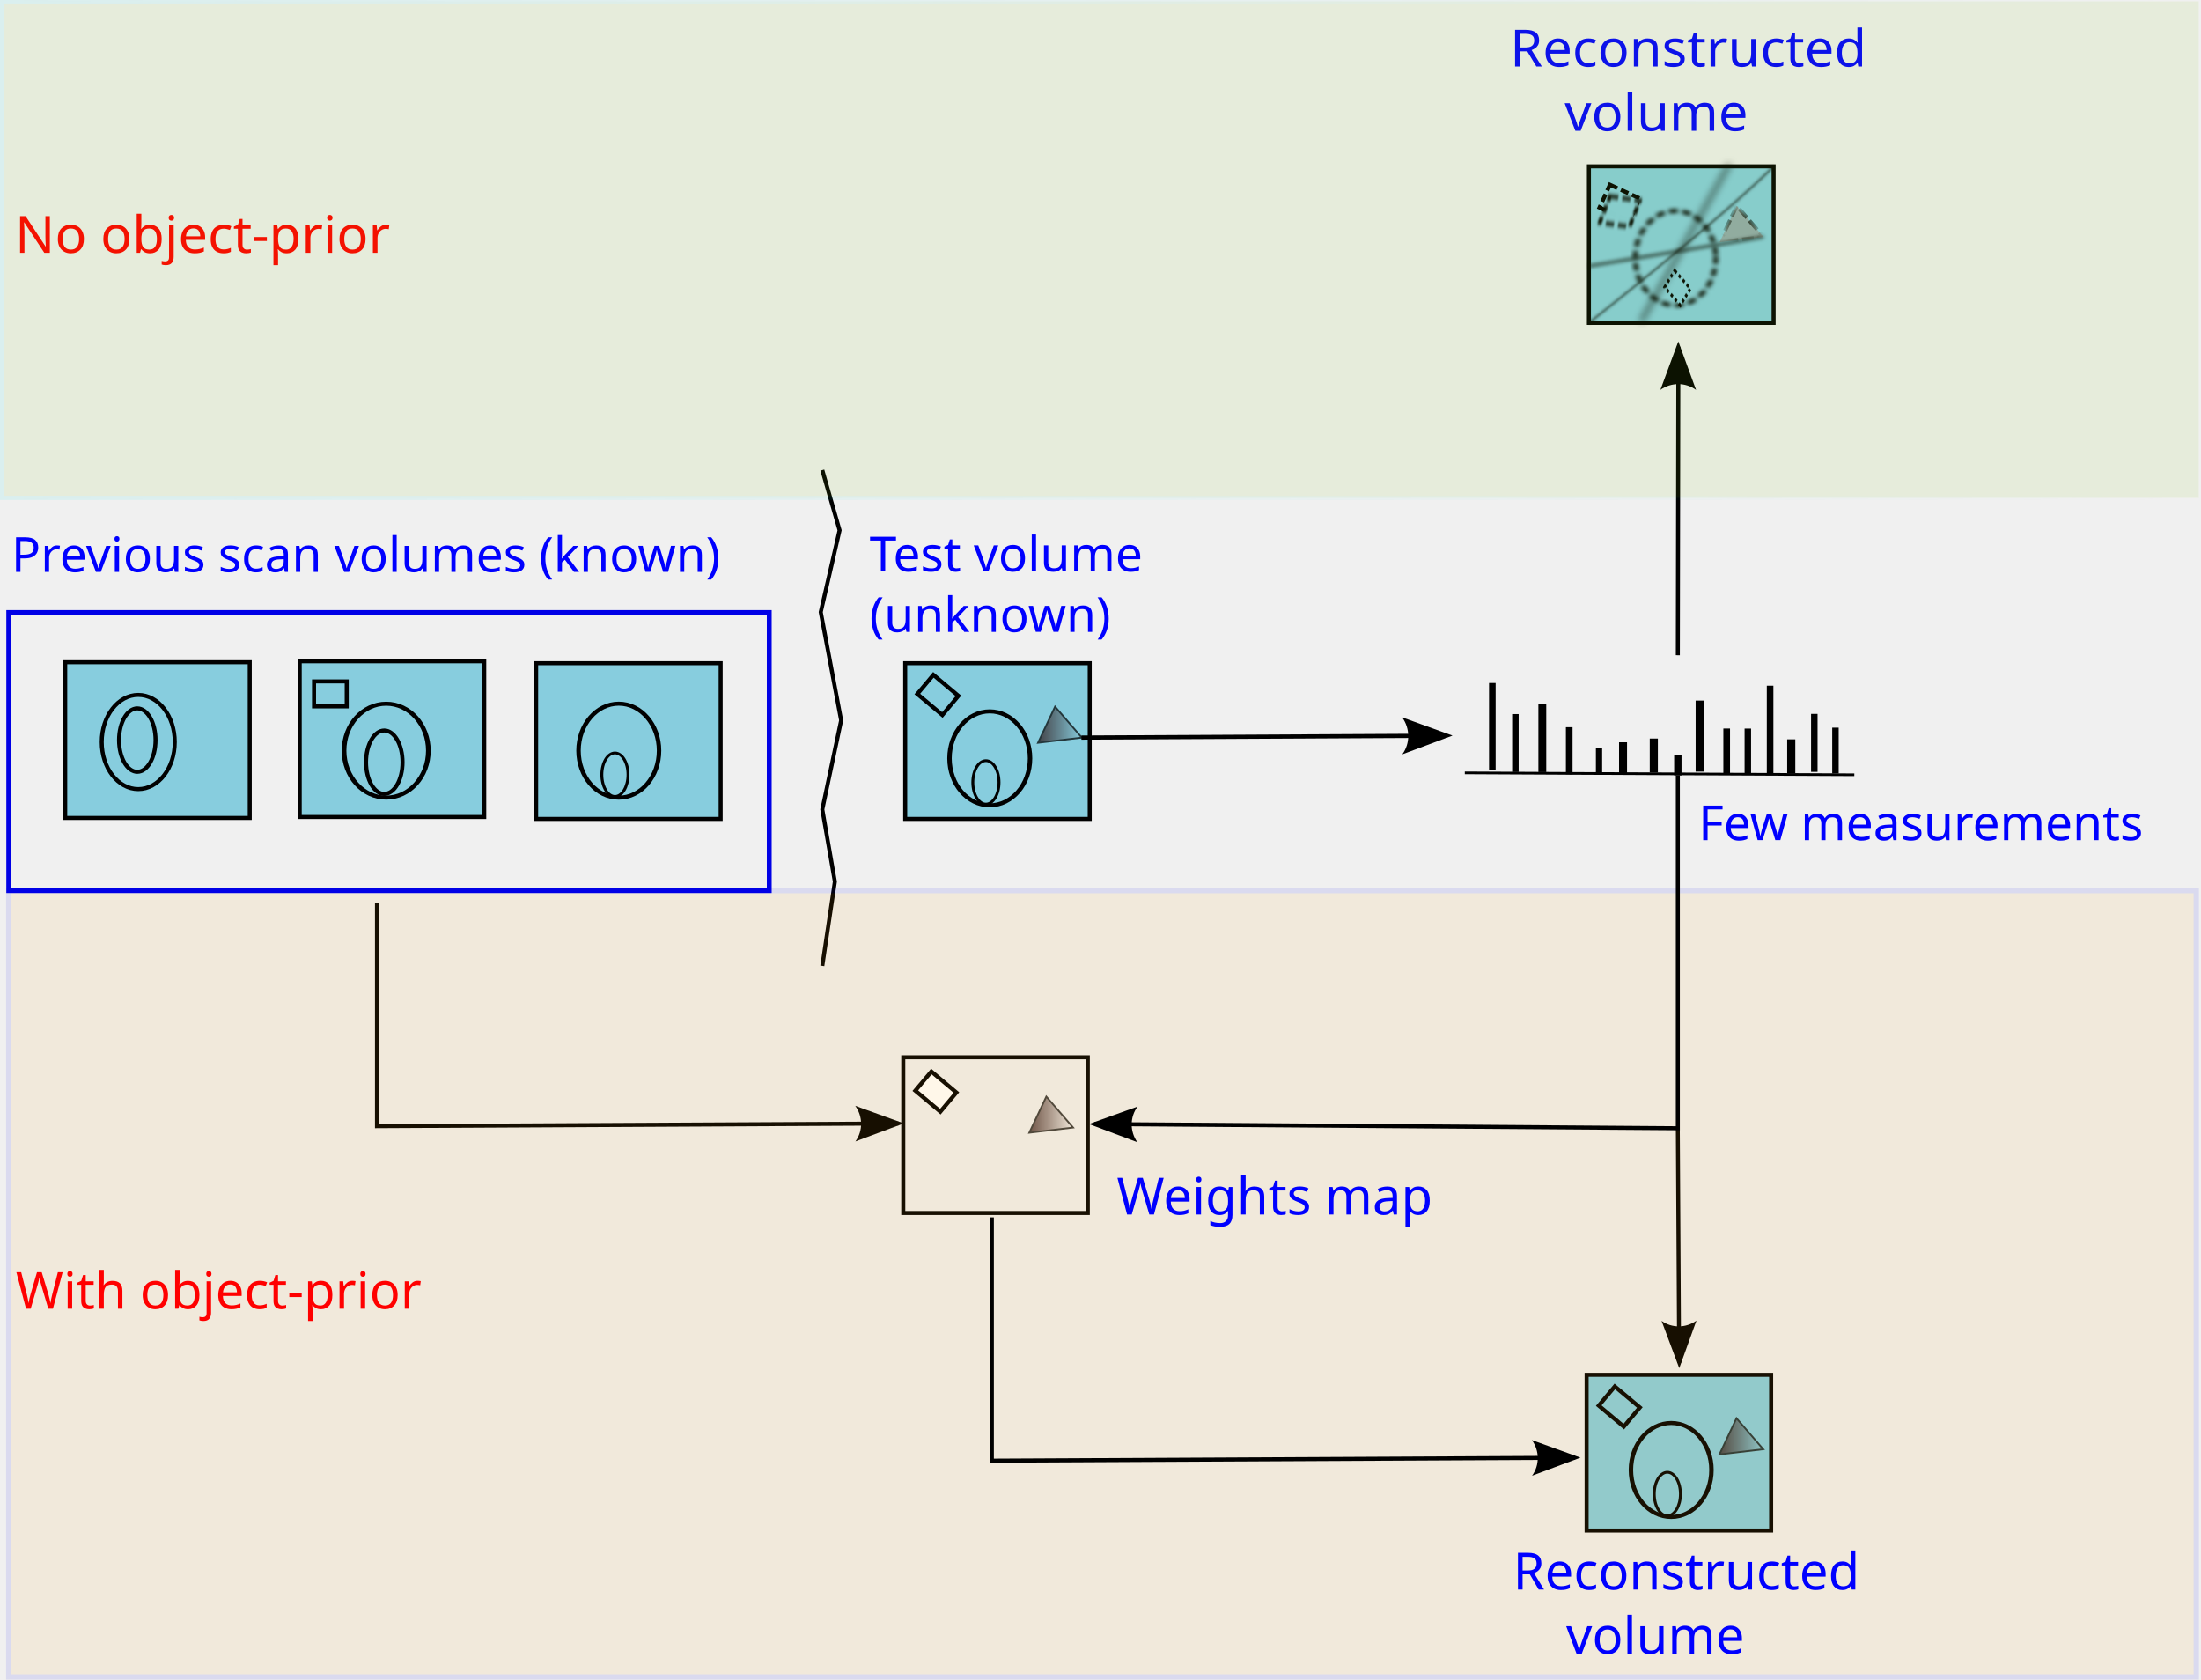
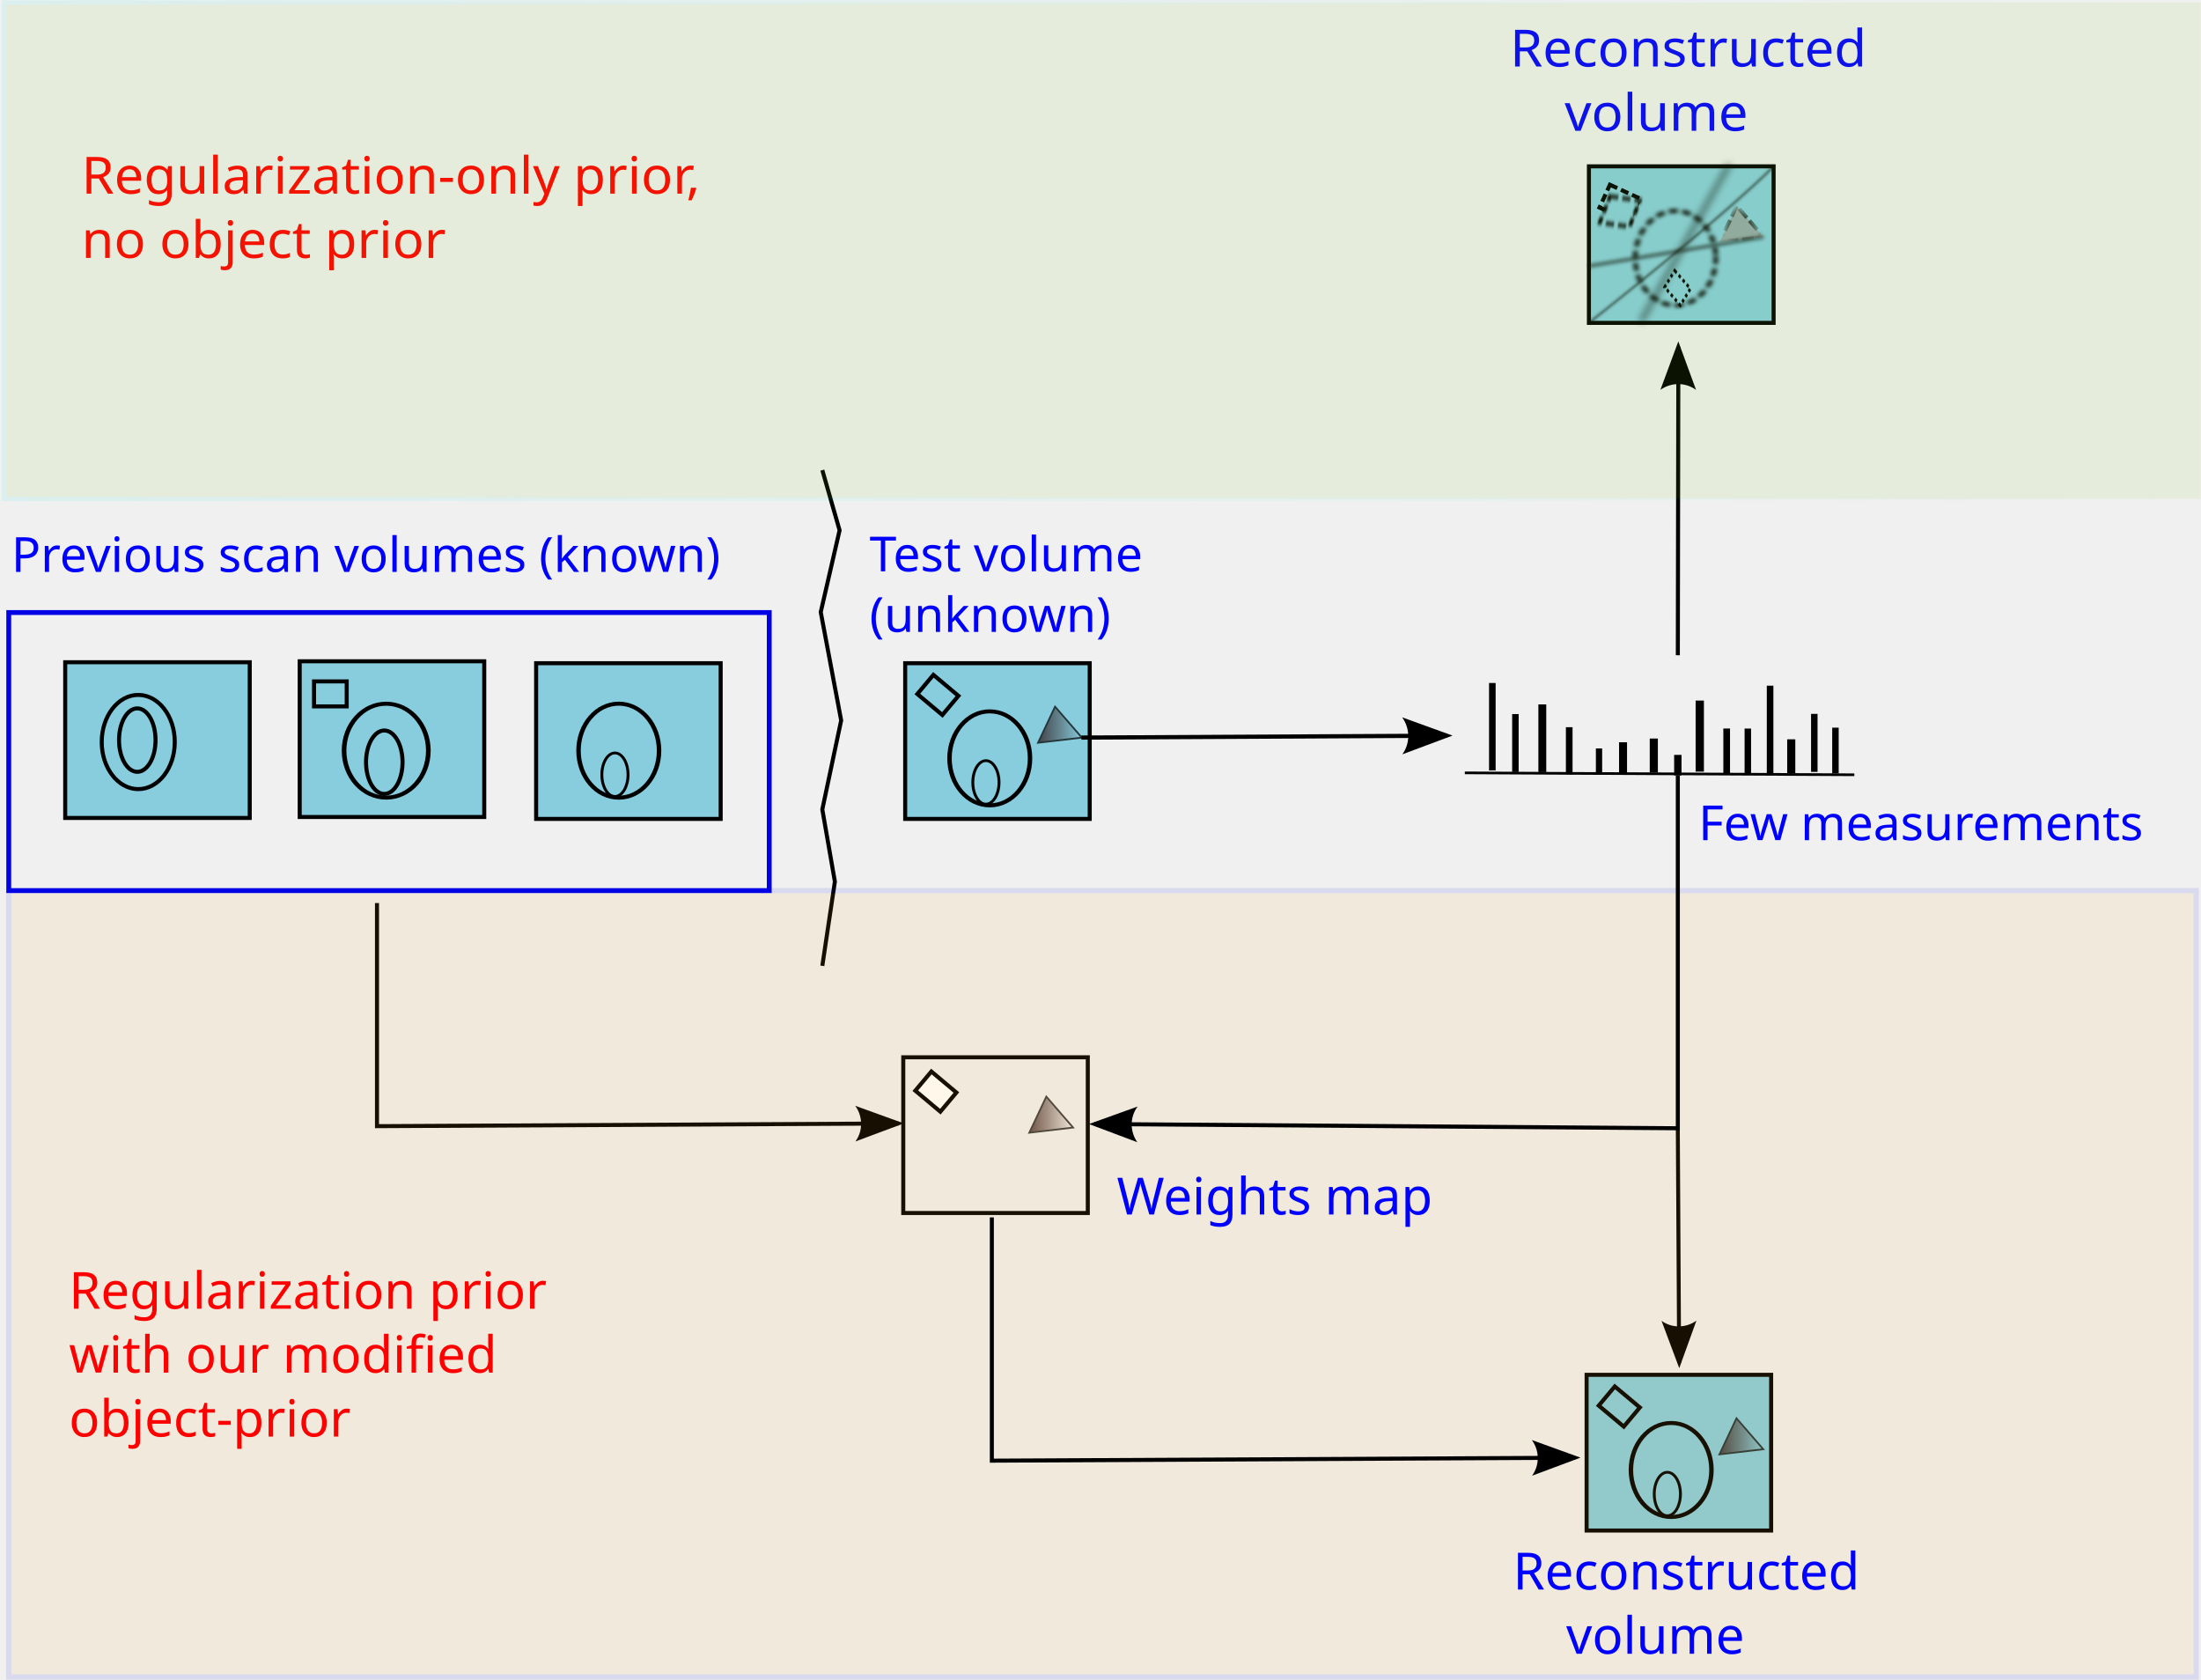
<svg xmlns="http://www.w3.org/2000/svg" xmlns:ns1="http://www.openswatchbook.org/uri/2009/osb" xmlns:xlink="http://www.w3.org/1999/xlink" width="1635.803" height="1248.169" id="svg2" version="1.1">
  <defs id="defs4">
    <linearGradient id="linearGradient2675">
      <stop style="stop-color:#00e6e6;stop-opacity:1;" offset="0" id="stop2671" />
      <stop style="stop-color:#00e6e6;stop-opacity:0;" offset="1" id="stop2673" />
    </linearGradient>
    <marker orient="auto" refY="0" refX="0" id="marker1698" style="overflow:visible">
      <path id="path1438" d="M 0,0 5,-5 -12.5,0 5,5 Z" style="fill:#000000;fill-opacity:1;fill-rule:evenodd;stroke:#000000;stroke-width:1pt;stroke-opacity:1" transform="matrix(-0.8,0,0,-0.8,-10,0)" />
    </marker>
    <linearGradient id="linearGradient5556">
      <stop style="stop-color:#000000;stop-opacity:1;" offset="0" id="stop5558" />
      <stop style="stop-color:#000000;stop-opacity:0;" offset="1" id="stop5560" />
    </linearGradient>
    <linearGradient id="linearGradient3961">
      <stop style="stop-color:#290c0c;stop-opacity:1;" offset="0" id="stop3963" />
      <stop style="stop-color:#290c0c;stop-opacity:0;" offset="1" id="stop3965" />
    </linearGradient>
    <linearGradient id="linearGradient5405" ns1:paint="solid">
      <stop style="stop-color:#5fa9a5;stop-opacity:1;" offset="0" id="stop5407" />
    </linearGradient>
    <linearGradient id="linearGradient5381" ns1:paint="solid">
      <stop style="stop-color:#fda807;stop-opacity:1;" offset="0" id="stop5383" />
    </linearGradient>
    <linearGradient id="linearGradient6031" ns1:paint="solid">
      <stop style="stop-color:#ffffff;stop-opacity:1;" offset="0" id="stop6033" />
    </linearGradient>
    <marker orient="auto" refY="0" refX="0" id="Arrow2Send" style="overflow:visible">
      <path id="path4406" style="fill-rule:evenodd;stroke-width:0.625;stroke-linejoin:round" d="M 8.719,4.034 -2.207,0.016 8.719,-4.002 c -1.745,2.372 -1.735,5.617 -6e-7,8.035 z" transform="matrix(-0.3,0,0,-0.3,0.69,0)" />
    </marker>
    <marker orient="auto" refY="0" refX="0" id="Arrow2Mend" style="overflow:visible">
      <path id="path4400" style="fill-rule:evenodd;stroke-width:0.625;stroke-linejoin:round" d="M 8.719,4.034 -2.207,0.016 8.719,-4.002 c -1.745,2.372 -1.735,5.617 -6e-7,8.035 z" transform="scale(-0.6)" />
    </marker>
    <marker orient="auto" refY="0" refX="0" id="Arrow1Lend" style="overflow:visible">
      <path id="path4435" d="M 0,0 5,-5 -12.5,0 5,5 Z" style="fill-rule:evenodd;stroke:#000000;stroke-width:1pt" transform="matrix(-0.8,0,0,-0.8,-10,0)" />
    </marker>
    <marker orient="auto" refY="0" refX="0" id="Arrow2Lend" style="overflow:visible">
      <path id="path4453" style="fill-rule:evenodd;stroke-width:0.625;stroke-linejoin:round" d="M 8.719,4.034 -2.207,0.016 8.719,-4.002 c -1.745,2.372 -1.735,5.617 -6e-7,8.035 z" transform="matrix(-1.1,0,0,-1.1,-1.1,0)" />
    </marker>
    <marker orient="auto" refY="0" refX="0" id="Arrow2Lend-2" style="overflow:visible">
      <path id="path4453-8" style="fill-rule:evenodd;stroke-width:0.625;stroke-linejoin:round" d="M 8.719,4.034 -2.207,0.016 8.719,-4.002 c -1.745,2.372 -1.735,5.617 -6e-7,8.035 z" transform="matrix(-1.1,0,0,-1.1,-1.1,0)" />
    </marker>
    <marker orient="auto" refY="0" refX="0" id="Arrow2Lend-2-1" style="overflow:visible">
      <path id="path4453-8-0" style="fill-rule:evenodd;stroke-width:0.625;stroke-linejoin:round" d="M 8.719,4.034 -2.207,0.016 8.719,-4.002 c -1.745,2.372 -1.735,5.617 -6e-7,8.035 z" transform="matrix(-1.1,0,0,-1.1,-1.1,0)" />
    </marker>
    <marker orient="auto" refY="0" refX="0" id="Arrow2Lend-3" style="overflow:visible">
      <path id="path4453-2" style="fill-rule:evenodd;stroke-width:0.625;stroke-linejoin:round" d="M 8.719,4.034 -2.207,0.016 8.719,-4.002 c -1.745,2.372 -1.735,5.617 -6e-7,8.035 z" transform="matrix(-1.1,0,0,-1.1,-1.1,0)" />
    </marker>
    <marker orient="auto" refY="0" refX="0" id="Arrow2Lend-3-6" style="overflow:visible">
      <path id="path4453-2-1" style="fill-rule:evenodd;stroke-width:0.625;stroke-linejoin:round" d="M 8.719,4.034 -2.207,0.016 8.719,-4.002 c -1.745,2.372 -1.735,5.617 -6e-7,8.035 z" transform="matrix(-1.1,0,0,-1.1,-1.1,0)" />
    </marker>
    <marker orient="auto" refY="0" refX="0" id="Arrow2Lend-0" style="overflow:visible">
      <path id="path4453-6" style="fill-rule:evenodd;stroke-width:0.625;stroke-linejoin:round" d="M 8.719,4.034 -2.207,0.016 8.719,-4.002 c -1.745,2.372 -1.735,5.617 -6e-7,8.035 z" transform="matrix(-1.1,0,0,-1.1,-1.1,0)" />
    </marker>
    <filter id="filter3195" x="-0.25" width="1.5" y="-0.25" height="1.5" style="color-interpolation-filters:sRGB">
      <feColorMatrix id="feColorMatrix3197" values="1 0 0 0 0 0 1 0 0 0 0 0 1 0 0 0 0 0 1 0 " result="result7" />
      <feGaussianBlur id="feGaussianBlur3199" result="result6" stdDeviation="5" />
      <feComposite id="feComposite3201" in2="result7" operator="atop" in="result6" result="result91" />
      <feComposite id="feComposite3203" in2="result91" operator="in" result="fbSourceGraphic" />
      <feColorMatrix result="fbSourceGraphicAlpha" in="fbSourceGraphic" values="0 0 0 -1 0 0 0 0 -1 0 0 0 0 -1 0 0 0 0 1 0" id="feColorMatrix3205" />
      <feColorMatrix id="feColorMatrix3207" values="1 0 0 0 0 0 1 0 0 0 0 0 1 0 0 0 0 0 1 0 " result="result7" in="fbSourceGraphic" />
      <feGaussianBlur id="feGaussianBlur3209" result="result6" stdDeviation="5" />
      <feComposite id="feComposite3211" in2="result7" operator="atop" in="result6" result="result91" />
      <feComposite id="feComposite3213" in2="result91" operator="in" result="fbSourceGraphic" />
      <feColorMatrix result="fbSourceGraphicAlpha" in="fbSourceGraphic" values="0 0 0 -1 0 0 0 0 -1 0 0 0 0 -1 0 0 0 0 1 0" id="feColorMatrix3279" />
      <feGaussianBlur id="feGaussianBlur3281" stdDeviation="5" result="result1" in="fbSourceGraphic" />
      <feTurbulence id="feTurbulence3283" numOctaves="1" seed="0" type="fractalNoise" baseFrequency="0.1" result="result2" />
      <feDisplacementMap id="feDisplacementMap3285" in2="result2" scale="5" yChannelSelector="G" xChannelSelector="R" result="result3" in="result1" />
      <feComposite id="feComposite3287" in2="result3" operator="atop" />
    </filter>
    <linearGradient xlink:href="#linearGradient5381" id="linearGradient5385" x1="14.22" y1="612.27" x2="1472.534" y2="612.27" gradientUnits="userSpaceOnUse" gradientTransform="matrix(1.117456,0,0,1.201569,-1.183767,-104.2926)" />
    <linearGradient xlink:href="#linearGradient3961" id="linearGradient3971" x1="690.929" y1="213.076" x2="724.786" y2="213.076" gradientUnits="userSpaceOnUse" />
    <linearGradient xlink:href="#linearGradient3961-1" id="linearGradient3971-8" x1="690.929" y1="213.076" x2="724.786" y2="213.076" gradientUnits="userSpaceOnUse" />
    <linearGradient id="linearGradient3961-1">
      <stop style="stop-color:#290c0c;stop-opacity:1;" offset="0" id="stop3963-0" />
      <stop style="stop-color:#290c0c;stop-opacity:0;" offset="1" id="stop3965-7" />
    </linearGradient>
    <linearGradient gradientTransform="translate(-5.065489,-3.077751)" y2="213.076" x2="724.786" y1="213.076" x1="690.929" gradientUnits="userSpaceOnUse" id="linearGradient5461" xlink:href="#linearGradient3961-1" />
    <linearGradient xlink:href="#linearGradient3961-0" id="linearGradient3971-1" x1="690.929" y1="213.076" x2="724.786" y2="213.076" gradientUnits="userSpaceOnUse" />
    <linearGradient id="linearGradient3961-0">
      <stop style="stop-color:#290c0c;stop-opacity:1;" offset="0" id="stop3963-2" />
      <stop style="stop-color:#290c0c;stop-opacity:0;" offset="1" id="stop3965-5" />
    </linearGradient>
    <linearGradient xlink:href="#linearGradient3961" id="linearGradient5564" gradientUnits="userSpaceOnUse" x1="690.929" y1="213.076" x2="724.786" y2="213.076" />
    <radialGradient xlink:href="#linearGradient5556" id="radialGradient3233" gradientUnits="userSpaceOnUse" gradientTransform="matrix(1,0,0,0.8388372,0,-25.09556)" cx="784.806" cy="-155.716" fx="784.806" fy="-155.716" r="17.728" />
    <filter style="color-interpolation-filters:sRGB" id="filter1177" x="-0.096" width="1.193" y="-0.128" height="1.256">
      <feGaussianBlur stdDeviation="1.232" id="feGaussianBlur1179" />
    </filter>
    <filter style="color-interpolation-filters:sRGB" id="filter1319" x="-0.068" width="1.137" y="-0.053" height="1.106">
      <feGaussianBlur stdDeviation="1.546" id="feGaussianBlur1321" />
    </filter>
    <filter style="color-interpolation-filters:sRGB" id="filter1380" x="-0.043" width="1.085" y="-0.032" height="1.063">
      <feGaussianBlur stdDeviation="0.357" id="feGaussianBlur1382" />
    </filter>
    <filter style="color-interpolation-filters:sRGB" id="filter1384" x="-0.022" width="1.044" y="-0.026" height="1.052">
      <feGaussianBlur stdDeviation="1.268" id="feGaussianBlur1386" />
    </filter>
    <filter style="color-interpolation-filters:sRGB" id="filter1425" x="-0.1" width="1.2" y="-0.056" height="1.112">
      <feGaussianBlur stdDeviation="2.743" id="feGaussianBlur1427" />
    </filter>
    <filter style="color-interpolation-filters:sRGB" id="filter1431" x="-0.028" width="1.056" y="-0.168" height="1.337">
      <feGaussianBlur stdDeviation="1.512" id="feGaussianBlur1433" />
    </filter>
    <marker orient="auto" refY="0" refX="0" id="Arrow2Lend-0-3" style="overflow:visible">
      <path id="path4453-6-5" style="fill-rule:evenodd;stroke-width:0.625;stroke-linejoin:round" d="M 8.719,4.034 -2.207,0.016 8.719,-4.002 c -1.745,2.372 -1.735,5.617 -6e-7,8.035 z" transform="matrix(-1.1,0,0,-1.1,-1.1,0)" />
    </marker>
    <marker orient="auto" refY="0" refX="0" id="Arrow2Lend-0-7" style="overflow:visible">
      <path id="path4453-6-0" style="fill-rule:evenodd;stroke-width:0.625;stroke-linejoin:round" d="M 8.719,4.034 -2.207,0.016 8.719,-4.002 c -1.745,2.372 -1.735,5.617 -6e-7,8.035 z" transform="matrix(-1.1,0,0,-1.1,-1.1,0)" />
    </marker>
    <marker orient="auto" refY="0" refX="0" id="Arrow2Lend-0-36" style="overflow:visible">
      <path id="path4453-6-06" style="fill-rule:evenodd;stroke-width:0.625;stroke-linejoin:round" d="M 8.719,4.034 -2.207,0.016 8.719,-4.002 c -1.745,2.372 -1.735,5.617 -6e-7,8.035 z" transform="matrix(-1.1,0,0,-1.1,-1.1,0)" />
    </marker>
    <marker orient="auto" refY="0" refX="0" id="Arrow2Lend-0-7-1" style="overflow:visible">
      <path id="path4453-6-0-8" style="fill-rule:evenodd;stroke-width:0.625;stroke-linejoin:round" d="M 8.719,4.034 -2.207,0.016 8.719,-4.002 c -1.745,2.372 -1.735,5.617 -6e-7,8.035 z" transform="matrix(-1.1,0,0,-1.1,-1.1,0)" />
    </marker>
    <marker orient="auto" refY="0" refX="0" id="Arrow2Lend-3-9" style="overflow:visible">
      <path id="path4453-2-2" style="fill-rule:evenodd;stroke-width:0.625;stroke-linejoin:round" d="M 8.719,4.034 -2.207,0.016 8.719,-4.002 c -1.745,2.372 -1.735,5.617 -6e-7,8.035 z" transform="matrix(-1.1,0,0,-1.1,-1.1,0)" />
    </marker>
    <marker orient="auto" refY="0" refX="0" id="Arrow2Lend-0-2" style="overflow:visible">
      <path id="path4453-6-3" style="fill-rule:evenodd;stroke-width:0.625;stroke-linejoin:round" d="M 8.719,4.034 -2.207,0.016 8.719,-4.002 c -1.745,2.372 -1.735,5.617 -6e-7,8.035 z" transform="matrix(-1.1,0,0,-1.1,-1.1,0)" />
    </marker>
-     <linearGradient xlink:href="#linearGradient2675" id="linearGradient2677" x1="16.172" y1="-136.549" x2="1645.915" y2="-136.549" gradientUnits="userSpaceOnUse" gradientTransform="matrix(1.003723,0,0,0.9999843,-6.242994,-0.5641514)" />
+     <linearGradient xlink:href="#linearGradient2675" id="linearGradient2677" x1="16.172" y1="-136.549" x2="1645.915" y2="-136.549" gradientUnits="userSpaceOnUse" gradientTransform="matrix(1.003723,0,0,0.9999843,-4.713517,0.2163887)" />
  </defs>
  <g id="layer1" transform="translate(-10.11116,322.6198)">
    <rect style="opacity:0.996;fill:#87cdde;fill-opacity:1;stroke:#000000;stroke-width:3;stroke-miterlimit:4;stroke-dasharray:none;stroke-opacity:1" id="rect2985" width="137.143" height="115.714" x="58.571" y="169.505" />
    <ellipse style="opacity:0.996;fill:#87cdde;fill-opacity:1;stroke:#000000;stroke-width:3;stroke-miterlimit:4;stroke-dasharray:none;stroke-opacity:1" id="path2993" transform="translate(0,5.714286)" cx="112.857" cy="223.076" rx="27.143" ry="35" />
    <ellipse style="opacity:0.996;fill:#87cdde;fill-opacity:1;stroke:#000000;stroke-width:3;stroke-miterlimit:4;stroke-dasharray:none;stroke-opacity:1" id="path2997" transform="translate(0,4.285714)" cx="112.143" cy="223.076" rx="13.571" ry="23.571" />
    <rect style="opacity:0.996;fill:#87cdde;fill-opacity:1;stroke:#000000;stroke-width:3;stroke-miterlimit:4;stroke-dasharray:none;stroke-opacity:1" id="rect2985-3" width="137.143" height="115.714" x="232.857" y="168.791" />
    <g id="g3378" transform="translate(1.428571,7.142857)">
      <ellipse id="path2993-7" style="opacity:0.996;fill:#87cdde;fill-opacity:1;stroke:#000000;stroke-width:3;stroke-miterlimit:4;stroke-dasharray:none;stroke-opacity:1" transform="matrix(1.153887,0,0,0.996892,165.4899,5.693335)" cx="112.857" cy="223.076" rx="27.143" ry="35" />
      <ellipse id="path2997-5" style="opacity:0.996;fill:#87cdde;fill-opacity:1;stroke:#000000;stroke-width:3;stroke-miterlimit:4;stroke-dasharray:none;stroke-opacity:1" transform="translate(182.1429,13.57143)" cx="112.143" cy="223.076" rx="13.571" ry="23.571" />
    </g>
    <rect style="opacity:0.996;fill:#87cdde;fill-opacity:1;stroke:#000000;stroke-width:3;stroke-miterlimit:4;stroke-dasharray:none;stroke-opacity:1" id="rect2985-3-3" width="137.143" height="115.714" x="408.571" y="170.219" />
    <g id="g3321">
      <ellipse id="path2993-7-5" style="opacity:0.996;fill:#87cdde;fill-opacity:1;stroke:#000000;stroke-width:3;stroke-miterlimit:4;stroke-dasharray:none;stroke-opacity:1" transform="matrix(1.102559,0,0,0.9979031,345.5683,12.61062)" cx="112.857" cy="223.076" rx="27.143" ry="35" />
      <ellipse id="path2997-5-6" style="opacity:0.996;fill:#87cdde;fill-opacity:1;stroke:#000000;stroke-width:3;stroke-miterlimit:4;stroke-dasharray:none;stroke-opacity:1" transform="matrix(0.7172276,0,0,0.6856765,386.7109,100.1182)" cx="112.143" cy="223.076" rx="13.571" ry="23.571" />
    </g>
    <g id="g3394" transform="translate(80,1.428571)">
      <g id="g5498" transform="translate(10,1.428571)">
        <rect style="opacity:0.996;fill:#87cdde;fill-opacity:1;stroke:#000000;stroke-width:3;stroke-miterlimit:4;stroke-dasharray:none;stroke-opacity:1" id="rect2985-3-3-2" width="137.143" height="115.714" x="592.857" y="167.362" />
        <rect transform="rotate(39.98666)" style="opacity:0.996;fill:#87cdde;fill-opacity:1;stroke:#000000;stroke-width:3;stroke-miterlimit:4;stroke-dasharray:none;stroke-opacity:1" id="rect3071-2" width="24.286" height="18.571" x="583.404" y="-259.575" />
        <path style="opacity:0.734;fill:url(#linearGradient5564);fill-opacity:1;stroke:#000000;stroke-width:1.303px;stroke-linecap:butt;stroke-linejoin:miter;stroke-opacity:1" d="m 704.24,199.657 -12.66,26.839 32.554,-3.834 z" id="path3220" />
        <g transform="translate(185.7143,2.857142)" id="g3321-6">
          <ellipse id="path2993-7-5-2" style="opacity:0.996;fill:#87cdde;fill-opacity:1;stroke:#000000;stroke-width:3;stroke-miterlimit:4;stroke-dasharray:none;stroke-opacity:1" transform="matrix(1.102559,0,0,0.9979031,345.5683,12.61062)" cx="112.857" cy="223.076" rx="27.143" ry="35" />
          <ellipse id="path2997-5-6-61" style="opacity:0.996;fill:#87cdde;fill-opacity:1;stroke:#000000;stroke-width:3;stroke-miterlimit:4;stroke-dasharray:none;stroke-opacity:1" transform="matrix(0.7172276,0,0,0.6856765,386.7109,100.1182)" cx="112.143" cy="223.076" rx="13.571" ry="23.571" />
        </g>
      </g>
      <rect y="-38.088" x="780.267" height="18.571" width="24.286" id="rect3071-2-67" style="opacity:0.996;fill:#ffffff;fill-opacity:1;stroke:#000000;stroke-width:3;stroke-miterlimit:4;stroke-dasharray:none;stroke-opacity:1" transform="rotate(39.98666)" />
      <g transform="translate(516.4393,530.2486)" id="g5498-1">
        <rect style="opacity:0.996;fill:#87cdde;fill-opacity:1;stroke:#000000;stroke-width:3;stroke-miterlimit:4;stroke-dasharray:none;stroke-opacity:1" id="rect2985-3-3-2-9" width="137.143" height="115.714" x="592.857" y="167.362" />
        <rect transform="rotate(39.98666)" style="opacity:0.996;fill:#87cdde;fill-opacity:1;stroke:#000000;stroke-width:3;stroke-miterlimit:4;stroke-dasharray:none;stroke-opacity:1" id="rect3071-2-7" width="24.286" height="18.571" x="583.404" y="-259.575" />
        <path style="opacity:0.734;fill:url(#linearGradient3971-1);fill-opacity:1;stroke:#000000;stroke-width:1.303px;stroke-linecap:butt;stroke-linejoin:miter;stroke-opacity:1" d="m 704.24,199.657 -12.66,26.839 32.554,-3.834 z" id="path3220-1" />
        <g transform="translate(185.7143,2.857142)" id="g3321-6-3">
          <ellipse id="path2993-7-5-2-1" style="opacity:0.996;fill:#87cdde;fill-opacity:1;stroke:#000000;stroke-width:3;stroke-miterlimit:4;stroke-dasharray:none;stroke-opacity:1" transform="matrix(1.102559,0,0,0.9979031,345.5683,12.61062)" cx="112.857" cy="223.076" rx="27.143" ry="35" />
          <ellipse id="path2997-5-6-61-2" style="opacity:0.996;fill:#87cdde;fill-opacity:1;stroke:#000000;stroke-width:3;stroke-miterlimit:4;stroke-dasharray:none;stroke-opacity:1" transform="matrix(0.7172276,0,0,0.6856765,386.7109,100.1182)" cx="112.143" cy="223.076" rx="13.571" ry="23.571" />
        </g>
      </g>
    </g>
    <text xml:space="preserve" style="font-style:normal;font-variant:normal;font-weight:normal;font-stretch:normal;line-height:0%;font-family:sans-serif;-inkscape-font-specification:Sans;text-align:start;letter-spacing:0px;word-spacing:0px;writing-mode:lr-tb;text-anchor:start;fill:#0000ff;fill-opacity:1;stroke:none" x="18.571" y="102.362" id="text3402">
      <tspan id="tspan3404" x="18.571" y="102.362" style="font-size:36px;line-height:1.25;font-family:sans-serif">Previous scan volumes (known)</tspan>
    </text>
    <text xml:space="preserve" style="font-style:normal;font-variant:normal;font-weight:normal;font-stretch:normal;line-height:0%;font-family:sans-serif;-inkscape-font-specification:Sans;text-align:start;letter-spacing:0px;word-spacing:0px;writing-mode:lr-tb;text-anchor:start;fill:#0000ff;fill-opacity:1;stroke:none" x="656.385" y="101.969" id="text3402-7">
      <tspan x="656.385" y="101.969" id="tspan5431" style="font-size:36px;line-height:1.25;font-family:sans-serif">Test volume</tspan>
      <tspan x="656.385" y="146.969" id="tspan5435" style="font-size:36px;line-height:1.25;font-family:sans-serif">(unknown)</tspan>
    </text>
    <path style="fill:none;stroke:#000000;stroke-width:3;stroke-linecap:butt;stroke-linejoin:miter;stroke-miterlimit:4;stroke-dasharray:none;stroke-opacity:1" d="m 621.265,26.746 12.841,44.706 -14.008,60.8 15.175,80.47 -14.008,66.165 9.339,53.647 -9.339,62.588" id="path3464" />
    <g id="g3394-7" transform="translate(-110,277.1429)">
      <g id="g6255" transform="translate(198.5714,18.57143)">
        <rect style="opacity:0.996;fill:#000000;fill-opacity:0;stroke:#000000;stroke-width:3;stroke-miterlimit:4;stroke-dasharray:none;stroke-opacity:1" id="rect2985-3-3-2-3" width="137.143" height="115.714" x="592.857" y="167.362" />
        <path id="path3220-6" d="m 699.175,196.579 -12.66,26.839 32.554,-3.834 z" style="opacity:0.734;fill:url(#linearGradient5461);fill-opacity:1;stroke:#000000;stroke-width:1.303px;stroke-linecap:butt;stroke-linejoin:miter;stroke-opacity:1" />
      </g>
    </g>
    <path style="fill:#f50000;fill-opacity:1;stroke:#000000;stroke-width:2.935;stroke-linecap:butt;stroke-linejoin:miter;stroke-miterlimit:4;stroke-dasharray:none;stroke-opacity:1;marker-end:url(#Arrow2Lend-3)" d="m 1257.078,515.978 0.994,174.225" id="path3096" />
    <rect y="-202.315" x="-267.786" height="18.571" width="24.286" id="rect3071-2-0-3" style="opacity:0.996;fill:#87cdde;fill-opacity:1;stroke:#000000;stroke-width:3;stroke-miterlimit:4;stroke-dasharray:none;stroke-opacity:1" transform="scale(-1)" />
    <rect style="opacity:0.996;fill:none;stroke:#0000e6;stroke-width:3.604;stroke-miterlimit:4;stroke-dasharray:none;stroke-dashoffset:8.109;stroke-opacity:1" id="rect6029" width="565.213" height="206.641" x="16.608" y="132.566" />
    <path style="fill:none;stroke:#000000;stroke-width:3;stroke-linecap:butt;stroke-linejoin:miter;stroke-miterlimit:4;stroke-dasharray:none;stroke-opacity:1;marker-end:url(#Arrow2Lend-0)" d="m 290.293,348.472 v 165.787 l 387.57,-1.997" id="path6645" />
    <rect style="opacity:0.092;fill:url(#linearGradient5385);fill-opacity:1;stroke:#0000e6;stroke-width:3.943;stroke-miterlimit:4;stroke-dasharray:none;stroke-dashoffset:8.109;stroke-opacity:1" id="rect4307-3" width="1625.8" height="584.371" x="16.608" y="339.207" />
    <text xml:space="preserve" style="font-style:normal;font-variant:normal;font-weight:normal;font-stretch:normal;line-height:0%;font-family:sans-serif;-inkscape-font-specification:Sans;text-align:start;letter-spacing:0px;word-spacing:0px;writing-mode:lr-tb;text-anchor:start;fill:#0000ff;fill-opacity:1;stroke:none" x="21.828" y="649.924" id="text3402-7-6-6-5">
-       <tspan x="21.828" y="649.924" style="font-style:normal;font-variant:normal;font-weight:normal;font-stretch:normal;font-size:38px;line-height:125%;font-family:Sans;-inkscape-font-specification:'Sans Bold';text-align:start;writing-mode:lr-tb;text-anchor:start;fill:#ff0000" id="tspan3148">With object-prior</tspan>
+       <tspan x="21.828" y="649.924" style="font-style:normal;font-variant:normal;font-weight:normal;font-stretch:normal;font-size:38px;line-height:125%;font-family:Sans;-inkscape-font-specification:'Sans Bold';text-align:start;writing-mode:lr-tb;text-anchor:start;fill:#ff0000" id="tspan218">    Regularization prior</tspan>
+       <tspan x="21.828" y="697.424" style="font-style:normal;font-variant:normal;font-weight:normal;font-stretch:normal;font-size:38px;line-height:125%;font-family:Sans;-inkscape-font-specification:'Sans Bold';text-align:start;writing-mode:lr-tb;text-anchor:start;fill:#ff0000" id="tspan232">    with our modified</tspan>
+       <tspan x="21.828" y="744.924" style="font-style:normal;font-variant:normal;font-weight:normal;font-stretch:normal;font-size:38px;line-height:125%;font-family:Sans;-inkscape-font-specification:'Sans Bold';text-align:start;writing-mode:lr-tb;text-anchor:start;fill:#ff0000" id="tspan234">    object-prior</tspan>
+       <tspan x="21.828" y="761.92" style="font-style:normal;font-variant:normal;font-weight:normal;font-stretch:normal;font-size:38px;line-height:125%;font-family:Sans;-inkscape-font-specification:'Sans Bold';text-align:start;writing-mode:lr-tb;text-anchor:start;fill:#ff0000" id="tspan230" />
+       <tspan x="21.828" y="761.92" style="font-style:normal;font-variant:normal;font-weight:normal;font-stretch:normal;font-size:38px;line-height:125%;font-family:Sans;-inkscape-font-specification:'Sans Bold';text-align:start;writing-mode:lr-tb;text-anchor:start;fill:#ff0000" id="tspan222" />
    </text>
    <g id="g3959" transform="translate(161.4286,-348.5714)">
      <g style="stroke-width:1.975;stroke-miterlimit:4;stroke-dasharray:none" transform="matrix(1.025205,0,0,1,-31.76795,0)" id="g5589" />
    </g>
    <g transform="matrix(1.028454,0,0,1.005326,-50.50356,5.342083)" id="g3149">
-       <text id="text3402-7-6-6" y="-139.35" x="69.762" style="font-style:normal;font-variant:normal;font-weight:normal;font-stretch:normal;line-height:0%;font-family:sans-serif;-inkscape-font-specification:Sans;text-align:start;letter-spacing:0px;word-spacing:0px;writing-mode:lr-tb;text-anchor:start;fill:#0000ff;fill-opacity:1;stroke:none" xml:space="preserve">
-         <tspan style="font-style:normal;font-variant:normal;font-weight:normal;font-stretch:normal;font-size:38px;line-height:125%;font-family:Sans;-inkscape-font-specification:'Sans Bold';text-align:start;writing-mode:lr-tb;text-anchor:start;fill:#ff0000" y="-139.35" x="69.762" id="tspan3176">No object-prior</tspan>
+       <text id="text3402-7-6-6" y="-183.073" x="78.31" style="font-style:normal;font-variant:normal;font-weight:normal;font-stretch:normal;line-height:0%;font-family:sans-serif;-inkscape-font-specification:Sans;text-align:start;letter-spacing:0px;word-spacing:0px;writing-mode:lr-tb;text-anchor:start;fill:#0000ff;fill-opacity:1;stroke:none" xml:space="preserve">
+         <tspan style="font-style:normal;font-variant:normal;font-weight:normal;font-stretch:normal;font-size:38px;line-height:125%;font-family:Sans;-inkscape-font-specification:'Sans Bold';text-align:start;writing-mode:lr-tb;text-anchor:start;fill:#ff0000" y="-183.073" x="78.31" id="tspan214">    Regularization-only prior,</tspan>
+         <tspan style="font-style:normal;font-variant:normal;font-weight:normal;font-stretch:normal;font-size:38px;line-height:125%;font-family:Sans;-inkscape-font-specification:'Sans Bold';text-align:start;writing-mode:lr-tb;text-anchor:start;fill:#ff0000" y="-135.573" x="78.31" id="tspan226">    no object prior</tspan>
      </text>
      <text id="text3402-7-6-6-3" y="-277.053" x="1150.121" style="font-style:normal;font-variant:normal;font-weight:normal;font-stretch:normal;line-height:0%;font-family:sans-serif;-inkscape-font-specification:Sans;text-align:start;letter-spacing:0px;word-spacing:0px;writing-mode:lr-tb;text-anchor:start;fill:#0000ff;fill-opacity:1;stroke:none" xml:space="preserve">
        <tspan style="font-style:normal;font-variant:normal;font-weight:normal;font-stretch:normal;font-size:38px;line-height:125%;font-family:sans-serif;-inkscape-font-specification:Sans;text-align:start;writing-mode:lr-tb;text-anchor:start" id="tspan4348-7" y="-277.053" x="1150.121">Reconstructed</tspan>
        <tspan id="tspan3151" style="font-style:normal;font-variant:normal;font-weight:normal;font-stretch:normal;font-size:38px;line-height:125%;font-family:sans-serif;-inkscape-font-specification:Sans;text-align:start;writing-mode:lr-tb;text-anchor:start" y="-229.553" x="1150.121">    volume</tspan>
      </text>
    </g>
    <rect y="-72.858" x="-146.623" height="100" width="660.583" id="rect3123" style="opacity:0;fill:#0000ff;fill-opacity:1;stroke:#0000ff;stroke-width:4.002;stroke-linejoin:bevel;stroke-miterlimit:4;stroke-dasharray:none;stroke-dashoffset:0;stroke-opacity:1" />
    <text transform="scale(0.9973477,1.002659)" xml:space="preserve" style="font-style:normal;font-variant:normal;font-weight:normal;font-stretch:normal;line-height:0%;font-family:sans-serif;-inkscape-font-specification:Sans;text-align:start;letter-spacing:0px;word-spacing:0px;writing-mode:lr-tb;text-anchor:start;fill:#0000ff;fill-opacity:1;stroke:none" x="1137.617" y="856.312" id="text3402-7-6-6-53">
      <tspan x="1137.617" y="856.312" id="tspan4348-6" style="font-style:normal;font-variant:normal;font-weight:normal;font-stretch:normal;font-size:38.101px;line-height:125%;font-family:sans-serif;-inkscape-font-specification:Sans;text-align:start;writing-mode:lr-tb;text-anchor:start">Reconstructed</tspan>
      <tspan x="1137.617" y="903.938" style="font-style:normal;font-variant:normal;font-weight:normal;font-stretch:normal;font-size:38.101px;line-height:125%;font-family:sans-serif;-inkscape-font-specification:Sans;text-align:start;writing-mode:lr-tb;text-anchor:start" id="tspan3166">    volume</tspan>
    </text>
    <text transform="scale(0.9973477,1.002659)" xml:space="preserve" style="font-style:normal;font-variant:normal;font-weight:normal;font-stretch:normal;line-height:0%;font-family:sans-serif;-inkscape-font-specification:Sans;text-align:start;letter-spacing:0px;word-spacing:0px;writing-mode:lr-tb;text-anchor:start;fill:#0000ff;fill-opacity:1;stroke:none" x="842.366" y="544.672" id="text3402-7-6-6-53-2">
      <tspan x="842.366" y="547.789" style="font-style:normal;font-variant:normal;font-weight:normal;font-stretch:normal;font-size:38.101px;line-height:125%;font-family:sans-serif;-inkscape-font-specification:Sans;text-align:start;writing-mode:lr-tb;text-anchor:start" id="tspan3166-1" />
      <tspan x="842.366" y="578.383" style="font-style:normal;font-variant:normal;font-weight:normal;font-stretch:normal;font-size:38.101px;line-height:125%;font-family:sans-serif;-inkscape-font-specification:Sans;text-align:start;writing-mode:lr-tb;text-anchor:start" id="tspan3194">Weights map</tspan>
    </text>
    <flowRoot xml:space="preserve" id="flowRoot3202" style="font-style:normal;font-weight:normal;line-height:0.01%;font-family:sans-serif;letter-spacing:0px;word-spacing:0px;fill:#000000;fill-opacity:1;stroke:none" transform="translate(14.80593,-206.8871)">
      <flowRegion id="flowRegion3204" style="font-family:sans-serif">
        <rect id="rect3206" width="14.286" height="101.429" x="432.857" y="1261.172" style="font-family:sans-serif" />
      </flowRegion>
      <flowPara id="flowPara3208" style="font-size:40px;line-height:1.25;font-family:sans-serif"> </flowPara>
    </flowRoot>
    <g id="g3959-3" transform="translate(-104.2681,8.67519)">
      <path id="path5451-6" d="M 1223.5,241.236 V 176.25" style="fill:none;stroke:#000000;stroke-width:4.89;stroke-linecap:butt;stroke-linejoin:miter;stroke-miterlimit:4;stroke-dasharray:none;stroke-opacity:1" />
      <path id="path5451-2-7" d="M 1240.643,242.428 V 199.345" style="fill:none;stroke:#000000;stroke-width:4.828;stroke-linecap:butt;stroke-linejoin:miter;stroke-miterlimit:4;stroke-dasharray:none;stroke-opacity:1" />
      <path id="path5451-2-1-5" d="M 1260.643,242.476 V 192.154" style="fill:none;stroke:#000000;stroke-width:5.849;stroke-linecap:butt;stroke-linejoin:miter;stroke-miterlimit:4;stroke-dasharray:none;stroke-opacity:1" />
      <path id="path5451-2-2-35" d="M 1280.643,244.104 V 209.097" style="fill:none;stroke:#000000;stroke-width:4.949;stroke-linecap:butt;stroke-linejoin:miter;stroke-miterlimit:4;stroke-dasharray:none;stroke-opacity:1" />
      <path id="path5451-2-2-7-62" d="M 1302.786,244.038 V 224.877" style="fill:none;stroke:#000000;stroke-width:4.659;stroke-linecap:butt;stroke-linejoin:miter;stroke-miterlimit:4;stroke-dasharray:none;stroke-opacity:1" />
      <path id="path5451-2-2-0-9" d="M 1320.643,244.335 V 220.294" style="fill:none;stroke:#000000;stroke-width:5.923;stroke-linecap:butt;stroke-linejoin:miter;stroke-miterlimit:4;stroke-dasharray:none;stroke-opacity:1" />
      <path id="path5451-2-2-9-1" d="M 1343.5,242.818 V 217.526" style="fill:none;stroke:#000000;stroke-width:6.036;stroke-linecap:butt;stroke-linejoin:miter;stroke-miterlimit:4;stroke-dasharray:none;stroke-opacity:1" />
      <path id="path5451-2-2-3-2" d="M 1361.357,244.96 V 229.67" style="fill:none;stroke:#000000;stroke-width:5.47;stroke-linecap:butt;stroke-linejoin:miter;stroke-miterlimit:4;stroke-dasharray:none;stroke-opacity:1" />
      <g style="stroke-width:1.975;stroke-miterlimit:4;stroke-dasharray:none" transform="matrix(1.282475,0,0,1,-341.3255,0)" id="g5589-7">
        <path style="fill:none;stroke:#000000;stroke-width:1.975;stroke-linecap:butt;stroke-linejoin:miter;stroke-miterlimit:4;stroke-dasharray:none;stroke-opacity:1" d="m 1147.143,155.161 225.714,1.429" id="path5449-0" transform="translate(57.07143,87.86776)" />
      </g>
      <path id="path5451-2-2-3-3-9" d="M 1377.663,242.111 V 189.315" style="fill:none;stroke:#000000;stroke-width:6.158;stroke-linecap:butt;stroke-linejoin:miter;stroke-miterlimit:4;stroke-dasharray:none;stroke-opacity:1" />
      <path id="path5451-2-2-7-6-3" d="M 1397.663,244.207 V 210.076" style="fill:none;stroke:#000000;stroke-width:4.951;stroke-linecap:butt;stroke-linejoin:miter;stroke-miterlimit:4;stroke-dasharray:none;stroke-opacity:1" />
      <path id="path5451-2-1-7-6" d="M 1413.377,244.166 V 210.117" style="fill:none;stroke:#000000;stroke-width:4.811;stroke-linecap:butt;stroke-linejoin:miter;stroke-miterlimit:4;stroke-dasharray:none;stroke-opacity:1" />
      <path id="path5451-6-6" d="M 1429.928,243.243 V 178.257" style="fill:none;stroke:#000000;stroke-width:4.89;stroke-linecap:butt;stroke-linejoin:miter;stroke-miterlimit:4;stroke-dasharray:none;stroke-opacity:1" />
      <path id="path5451-2-2-9-1-1" d="M 1445.643,243.396 V 218.104" style="fill:none;stroke:#000000;stroke-width:6.036;stroke-linecap:butt;stroke-linejoin:miter;stroke-miterlimit:4;stroke-dasharray:none;stroke-opacity:1" />
      <path id="path5451-2-7-8" d="M 1462.786,242.291 V 199.208" style="fill:none;stroke:#000000;stroke-width:4.828;stroke-linecap:butt;stroke-linejoin:miter;stroke-miterlimit:4;stroke-dasharray:none;stroke-opacity:1" />
      <path id="path5451-2-1-7-6-7" d="M 1478.5,243.489 V 209.439" style="fill:none;stroke:#000000;stroke-width:4.811;stroke-linecap:butt;stroke-linejoin:miter;stroke-miterlimit:4;stroke-dasharray:none;stroke-opacity:1" />
    </g>
    <text xml:space="preserve" style="font-style:normal;font-variant:normal;font-weight:normal;font-stretch:normal;line-height:0%;font-family:sans-serif;-inkscape-font-specification:Sans;text-align:start;letter-spacing:0px;word-spacing:0px;writing-mode:lr-tb;text-anchor:start;fill:#0000ff;fill-opacity:1;stroke:none" x="1272.462" y="301.74" id="text3402-7-6-0">
      <tspan x="1272.462" y="301.74" style="font-size:36px;line-height:1.25;font-family:sans-serif" id="tspan2679">Few measurements</tspan>
      <tspan x="1272.462" y="346.74" id="tspan3137-2" style="font-size:36px;line-height:1.25;font-family:sans-serif">   </tspan>
    </text>
    <text xml:space="preserve" style="font-style:normal;font-variant:normal;font-weight:normal;font-stretch:normal;line-height:0%;font-family:sans-serif;-inkscape-font-specification:Sans;text-align:start;letter-spacing:0px;word-spacing:0px;writing-mode:lr-tb;text-anchor:start;fill:#0000ff;fill-opacity:1;stroke:none" x="1191.622" y="377.461" id="text3402-7-5">
      <tspan x="1191.622" y="380.578" id="tspan5613" style="font-size:36px;line-height:1.25;font-family:sans-serif" />
    </text>
    <text xml:space="preserve" style="font-style:normal;font-variant:normal;font-weight:normal;font-stretch:normal;line-height:0%;font-family:sans-serif;-inkscape-font-specification:Sans;text-align:start;letter-spacing:0px;word-spacing:0px;writing-mode:lr-tb;text-anchor:start;fill:#0000ff;fill-opacity:1;stroke:none" x="1236.244" y="-21.053" id="text3402-7-5-2">
      <tspan x="1236.244" y="-17.936" id="tspan5613-9" style="font-size:36px;line-height:1.25;font-family:sans-serif" />
    </text>
    <g id="g2351" transform="translate(609.3488,58.12838)">
      <g id="g248" transform="translate(-45.45686,21.2132)">
        <g transform="translate(-53.57143,-82.85714)" id="g2334">
          <g transform="matrix(1.000883,0,0,1.005326,8.665544,3.91351)" id="g3139">
            <g transform="translate(222.8571,-761.4286)" id="g5422">
              <g id="g6020" transform="translate(75.71429,-102.8571)">
                <g id="g225">
                  <rect style="opacity:0.996;fill:#87cdde;fill-opacity:1;stroke:#000000;stroke-width:3;stroke-miterlimit:4;stroke-dasharray:none;stroke-opacity:1" id="rect2985-3-3-2-7" width="137.143" height="115.714" x="372.857" y="665.934" />
                </g>
                <g style="paint-order:markers fill stroke" id="g3321-8" transform="translate(-32.85715,498.5714)">
                  <ellipse ry="35" rx="27.143" cy="223.076" cx="112.857" transform="matrix(1.102559,0,0,0.9979031,345.5683,12.61062)" style="opacity:0.996;fill:#87cdde;fill-opacity:1;stroke:#000000;stroke-width:3;stroke-linecap:square;stroke-miterlimit:4;stroke-dasharray:3, 6.001;stroke-dashoffset:0;stroke-opacity:1;paint-order:markers fill stroke;filter:url(#filter1319)" id="path2993-7-5-7" />
                </g>
                <rect y="455.952" x="635.746" height="18.552" width="24.312" id="rect3071-2-6" style="opacity:0.996;fill:#87cdde;fill-opacity:1;stroke:#000000;stroke-width:3;stroke-miterlimit:4;stroke-dasharray:6, 3;stroke-dashoffset:0;stroke-opacity:1" transform="matrix(0.909107,0.4165626,-0.4156443,0.9095272,0,0)" />
                <rect y="644.871" x="634.075" height="20.793" width="22.324" id="rect3071-2-6-7" style="opacity:0.996;fill:#87cdde;fill-opacity:1;stroke:#000000;stroke-width:3.043;stroke-miterlimit:4;stroke-dasharray:6.086, 3.043;stroke-dashoffset:0;stroke-opacity:1;filter:url(#filter1177)" transform="matrix(0.9900511,0.1407086,-0.3708379,0.9286976,0,0)" />
              </g>
            </g>
            <path style="opacity:0.951;fill:#93a7ac;fill-opacity:1;stroke:url(#radialGradient3233);stroke-width:2.903;stroke-linecap:butt;stroke-linejoin:miter;stroke-miterlimit:4;stroke-dasharray:8.71, 2.903;stroke-dashoffset:0;stroke-opacity:1" d="m 781.189,-169.135 -12.66,26.839 32.554,-3.834 z" id="path3220-7" />
          </g>
          <g id="g217">
            <path style="fill:none;stroke:#000000;stroke-width:1px;stroke-linecap:butt;stroke-linejoin:miter;stroke-opacity:1;filter:url(#filter1384)" d="M 680.687,-79.164 C 790.544,-166.123 817.951,-195.495 817.951,-195.495" id="path1245" />
          </g>
          <rect y="-673.227" x="604.28" height="14.401" width="17.836" id="rect3071-2-3" style="opacity:0.996;fill:#87cdde;fill-opacity:1;stroke:#000000;stroke-width:2.264;stroke-miterlimit:4;stroke-dasharray:2.264, 2.264;stroke-dashoffset:0;stroke-opacity:1;filter:url(#filter1380)" transform="matrix(0.6535604,0.7568743,-0.5191418,0.8546881,0,0)" />
          <path id="path1411" d="m 719.371,-80.001 65.714,-117.143" style="fill:none;stroke:#000000;stroke-width:1.9;stroke-linecap:butt;stroke-linejoin:miter;stroke-miterlimit:4;stroke-dasharray:none;stroke-opacity:1;filter:url(#filter1425)" />
        </g>
        <path style="fill:none;stroke:#000000;stroke-width:1.5;stroke-linecap:butt;stroke-linejoin:miter;stroke-miterlimit:4;stroke-dasharray:none;stroke-opacity:1;filter:url(#filter1431)" d="m 627.228,-204.287 129.656,-21.565" id="path1429" />
      </g>
    </g>
    <path style="fill:none;stroke:#000000;stroke-width:3;stroke-linecap:butt;stroke-linejoin:miter;stroke-miterlimit:4;stroke-dasharray:none;stroke-opacity:1;marker-end:url(#Arrow2Lend-0-7)" d="m 1257.089,253.635 v 262.173 l -433.669,-3.159" id="path6645-9" />
    <path style="fill:none;stroke:#000000;stroke-width:3.11;stroke-linecap:butt;stroke-linejoin:miter;stroke-miterlimit:4;stroke-dasharray:none;stroke-opacity:1;marker-end:url(#Arrow2Lend-3)" d="m 813.823,225.49 271.696,-1.412" id="path2353" />
    <path style="fill:none;stroke:#000000;stroke-width:3;stroke-linecap:butt;stroke-linejoin:miter;stroke-miterlimit:4;stroke-dasharray:none;stroke-opacity:1;marker-end:url(#Arrow2Lend-3-6)" d="m 1257.089,164.305 0.403,-229.261" id="path2498" />
    <path style="fill:none;stroke:#000000;stroke-width:3;stroke-linecap:butt;stroke-linejoin:miter;stroke-miterlimit:4;stroke-dasharray:none;stroke-opacity:1;marker-end:url(#Arrow2Lend-0)" d="m 747.252,582.029 v 180.801 l 433.501,-2.178" id="path6645-7" />
-     <rect style="opacity:0.092;fill:#85c707;fill-opacity:1;stroke:url(#linearGradient2677);stroke-width:3.14;stroke-miterlimit:4;stroke-dasharray:none;stroke-dashoffset:8.109;stroke-opacity:1" id="rect4307-3-2" width="1632.664" height="369.002" x="11.562" y="-321.612" />
+     <rect style="opacity:0.092;fill:#85c707;fill-opacity:1;stroke:url(#linearGradient2677);stroke-width:3.14;stroke-miterlimit:4;stroke-dasharray:none;stroke-dashoffset:8.109;stroke-opacity:1" id="rect4307-3-2" width="1632.664" height="369.002" x="13.091" y="-320.832" />
+     <rect style="opacity:0;fill:#ff0000;fill-opacity:1;stroke:#ff0000;stroke-width:2.268;stroke-miterlimit:4;stroke-dasharray:none;stroke-opacity:1" id="rect240" width="7.033" height="1.758" x="1084.397" y="-103.022" />
+     <rect style="opacity:0;fill:#ff0000;fill-opacity:1;stroke:#ff0000;stroke-width:2.268;stroke-miterlimit:4;stroke-dasharray:none;stroke-opacity:1" id="rect242" width="12.308" height="21.099" x="850.551" y="-217.308" />
  </g>
</svg>
